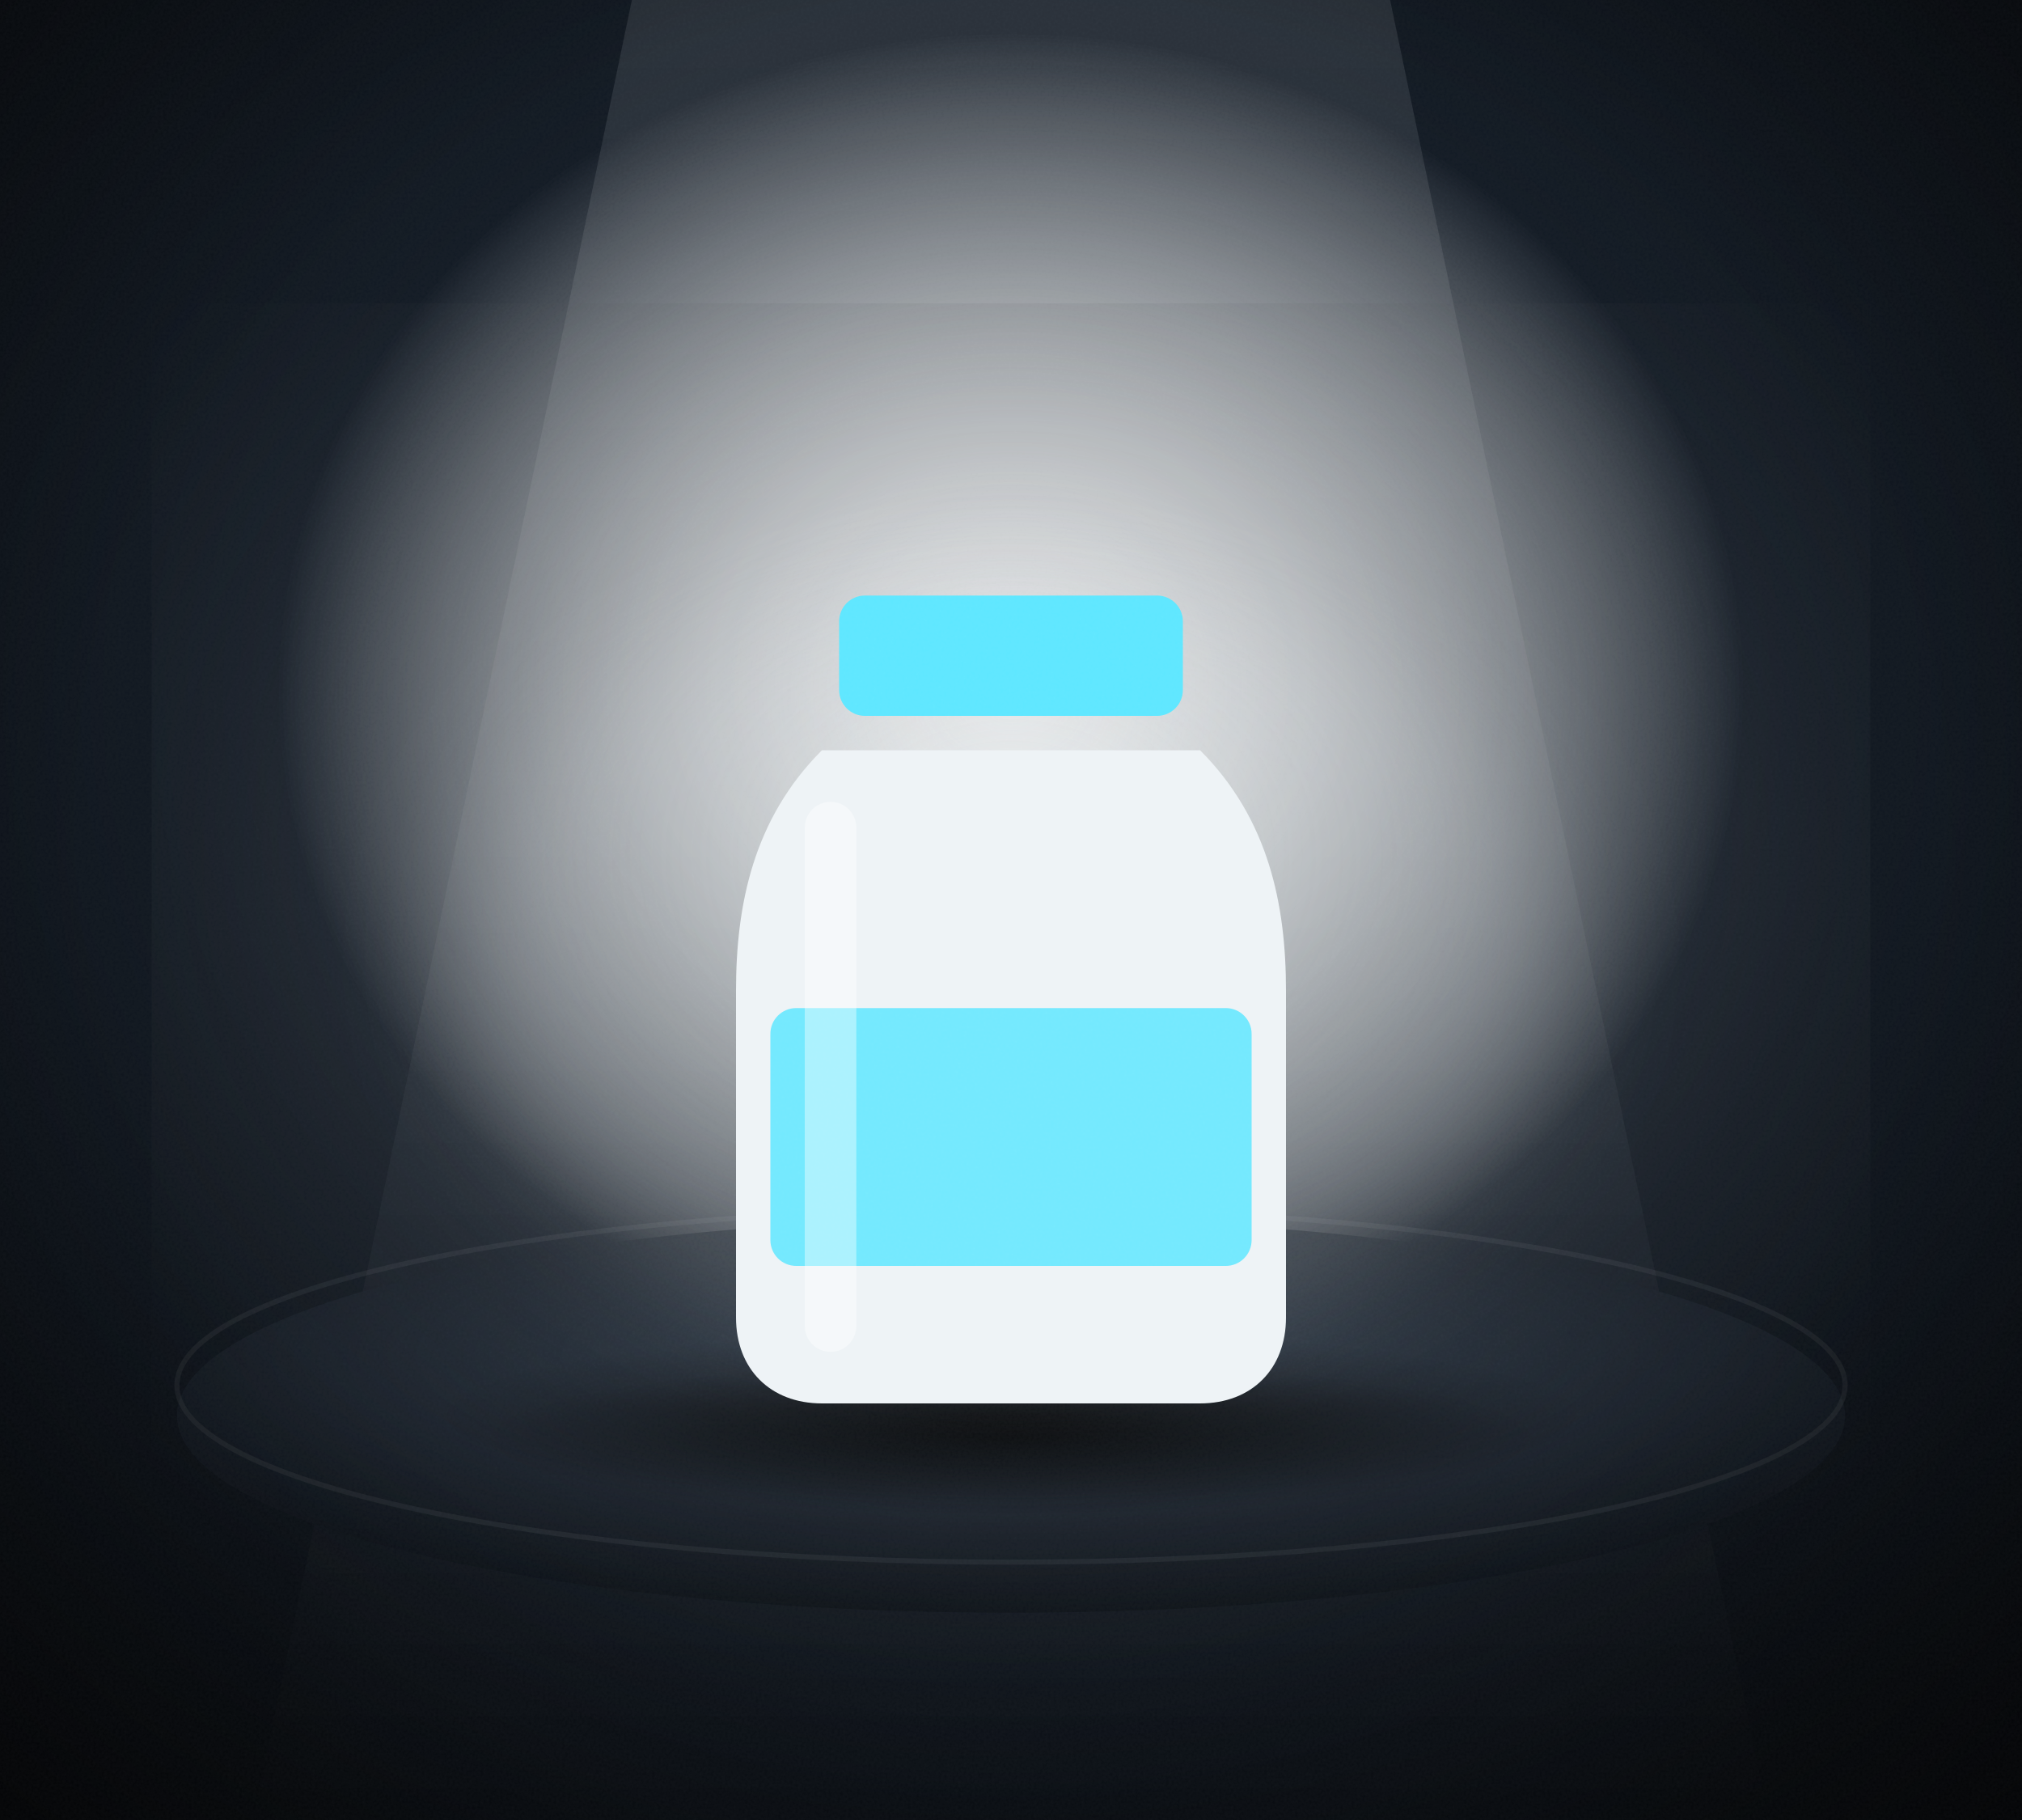
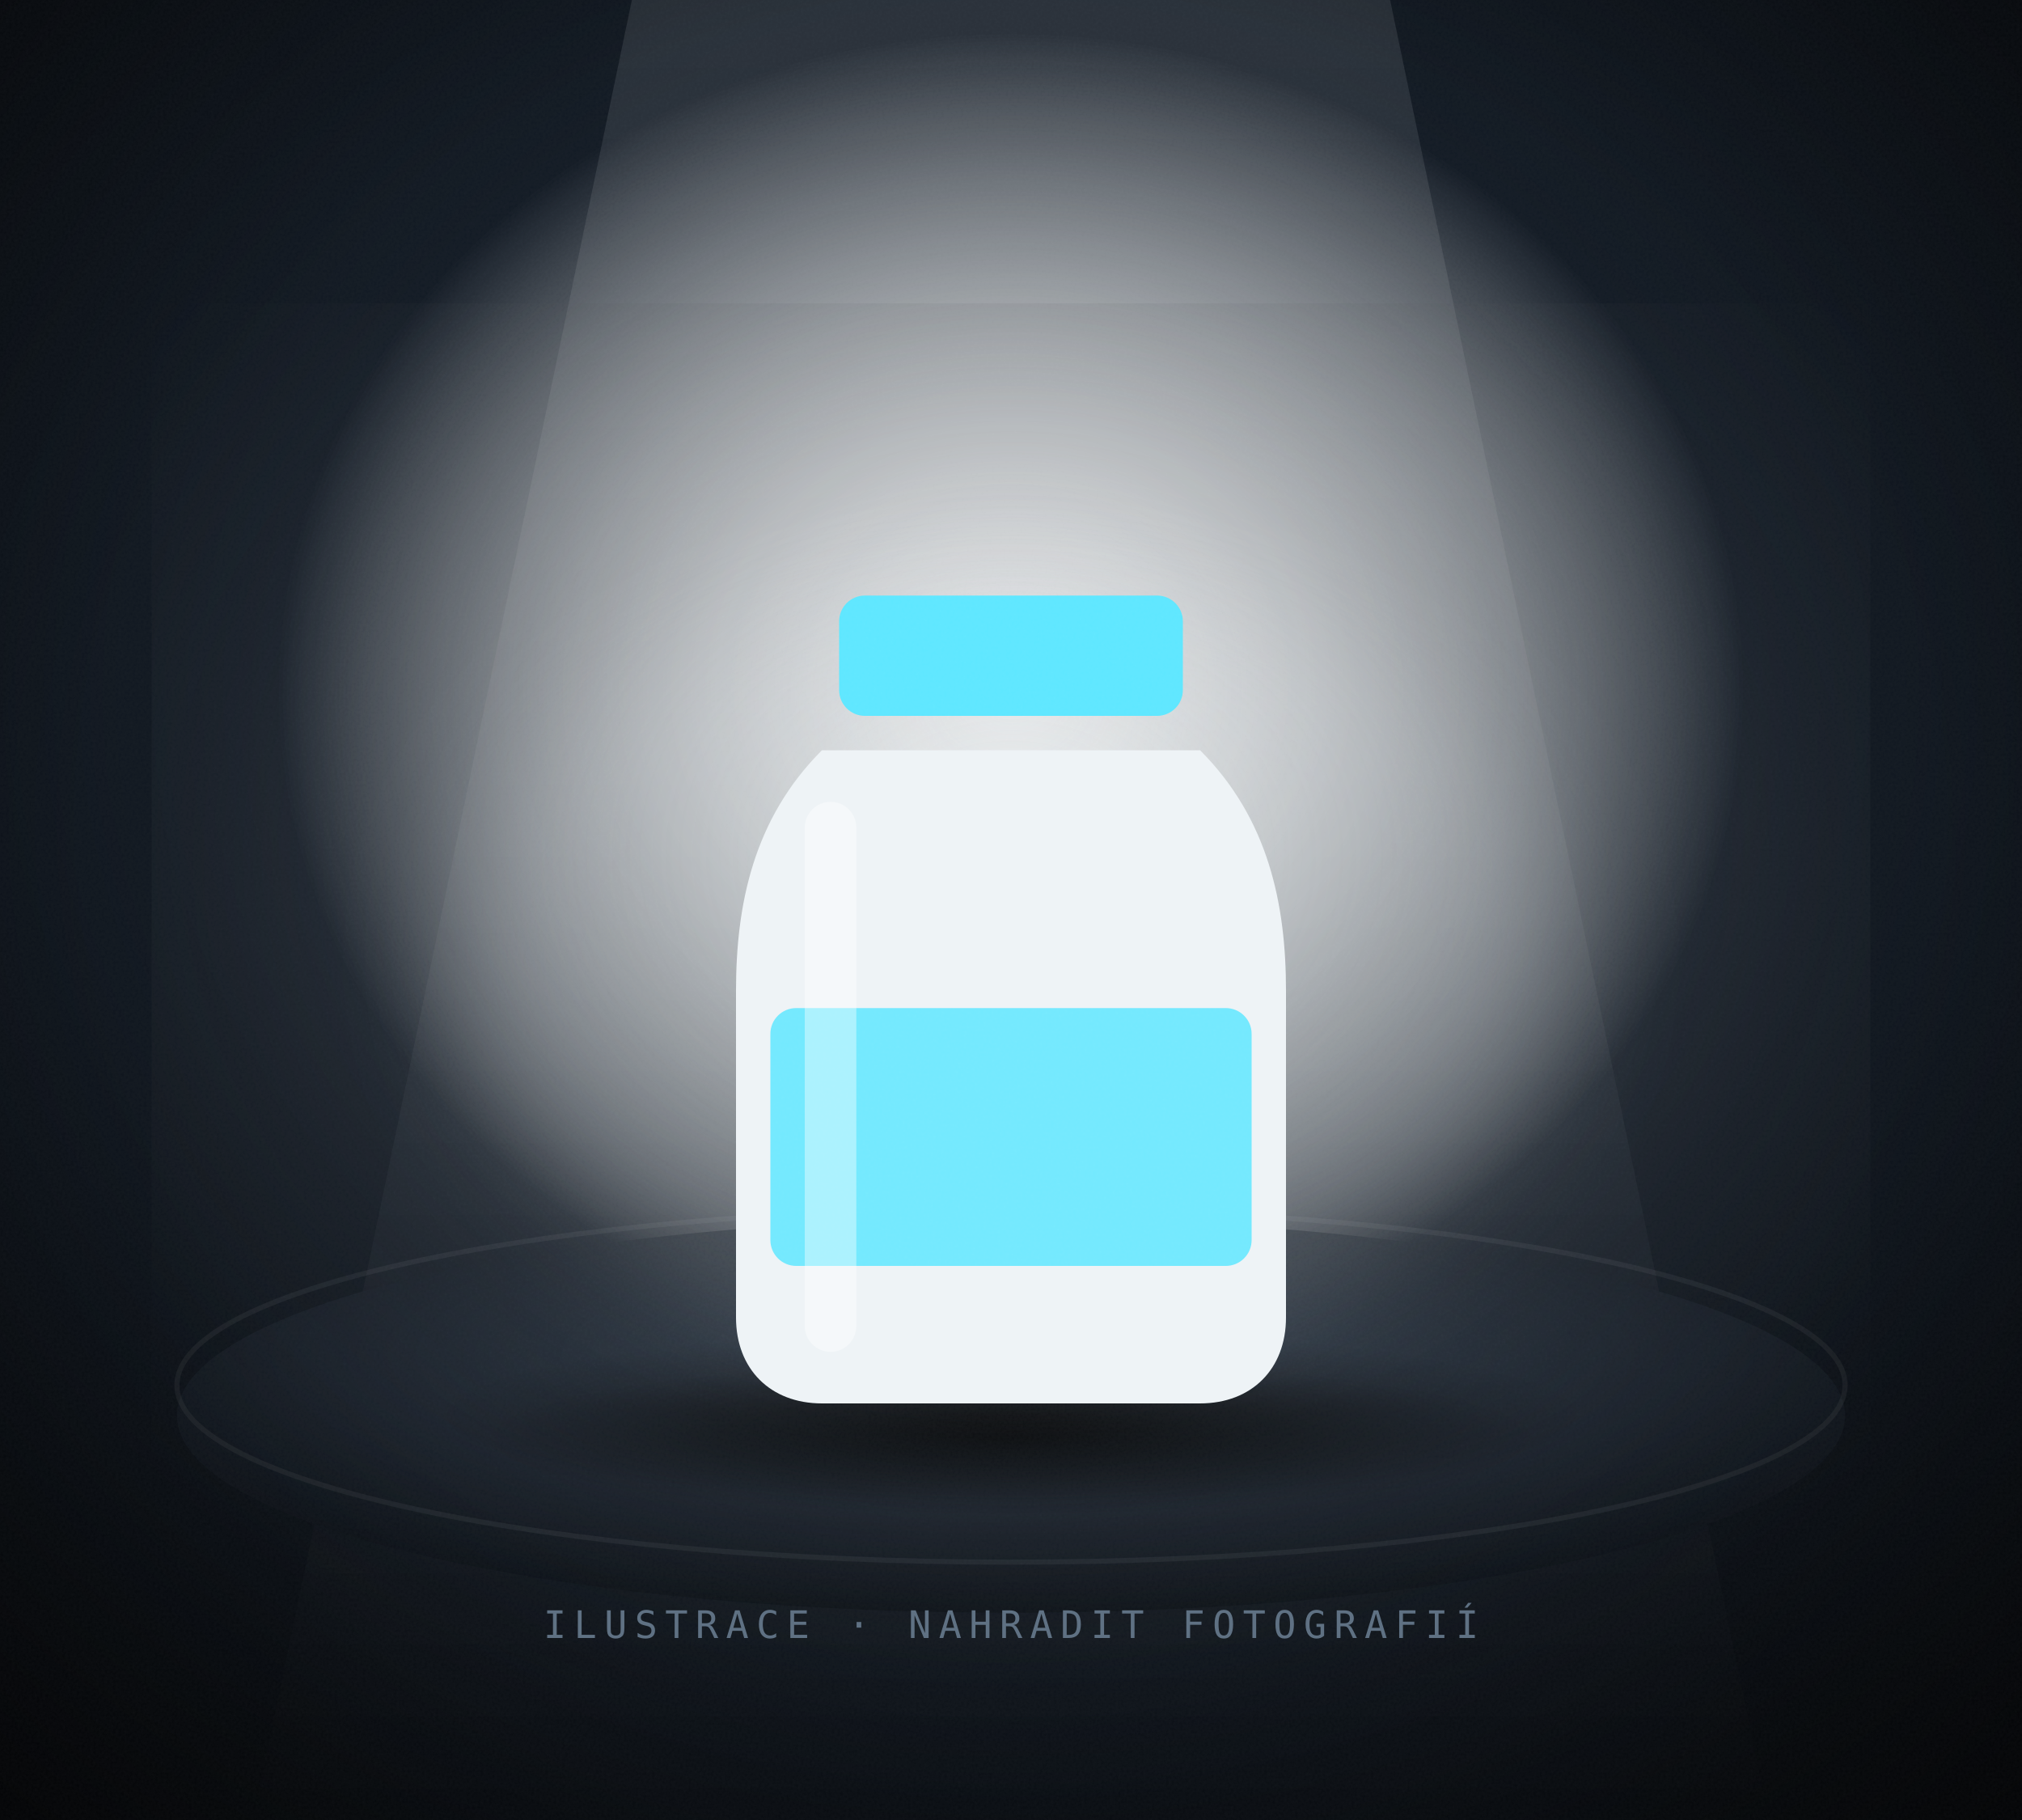
<svg xmlns="http://www.w3.org/2000/svg" viewBox="0 0 800 720" width="800" height="720">
  <defs>
    <radialGradient id="bg-kefir" cx="50%" cy="38%" r="80%">
      <stop offset="0%" stop-color="#eef3f6" stop-opacity="0.28" />
      <stop offset="45%" stop-color="#121a24" />
      <stop offset="100%" stop-color="#06080b" />
    </radialGradient>
    <linearGradient id="beam-kefir" x1="0" y1="0" x2="0" y2="1">
      <stop offset="0%" stop-color="#ffffff" stop-opacity="0.10" />
      <stop offset="100%" stop-color="#ffffff" stop-opacity="0" />
    </linearGradient>
    <radialGradient id="slab-kefir" cx="50%" cy="35%" r="65%">
      <stop offset="0%" stop-color="#2a3644" />
      <stop offset="70%" stop-color="#151c25" />
      <stop offset="100%" stop-color="#0c1117" />
    </radialGradient>
    <radialGradient id="shadow-kefir" cx="50%" cy="50%" r="50%">
      <stop offset="0%" stop-color="#000" stop-opacity="0.65" />
      <stop offset="100%" stop-color="#000" stop-opacity="0" />
    </radialGradient>
    <radialGradient id="vig-kefir" cx="50%" cy="45%" r="75%">
      <stop offset="60%" stop-color="#000" stop-opacity="0" />
      <stop offset="100%" stop-color="#000" stop-opacity="0.55" />
    </radialGradient>
    <filter id="grain-kefir">
      <feTurbulence type="fractalNoise" baseFrequency="0.9" numOctaves="2" stitchTiles="stitch" />
      <feColorMatrix values="0 0 0 0 1  0 0 0 0 1  0 0 0 0 1  0 0 0 0.05 0" />
    </filter>
    <filter id="soft-kefir" x="-20%" y="-20%" width="140%" height="140%">
      <feGaussianBlur stdDeviation="22" />
    </filter>
  </defs>
  <rect width="800" height="720" fill="url(#bg-kefir)" />
  <path d="M250,0 L550,0 L700,720 L100,720 Z" fill="url(#beam-kefir)" />
  <ellipse cx="400" cy="560" rx="330" ry="78" fill="url(#slab-kefir)" />
  <ellipse cx="400" cy="548" rx="330" ry="70" fill="none" stroke="#ffffff" stroke-opacity="0.06" stroke-width="2" />
  <ellipse cx="400" cy="560" rx="230" ry="34" fill="url(#shadow-kefir)" />
  <ellipse cx="400" cy="380" rx="220" ry="150" fill="#eef3f6" opacity="0.18" filter="url(#soft-kefir)" />
  <svg x="60" y="120" width="680" height="544" viewBox="0 0 200 160" class="" aria-hidden="true">
    <defs>
      <radialGradient id="gbottleeef3f6bg" cx="50%" cy="40%" r="70%">
        <stop offset="0%" stop-color="#eef3f6" stop-opacity="0.35" />
        <stop offset="100%" stop-color="#0a0d12" stop-opacity="0" />
      </radialGradient>
      <linearGradient id="gbottleeef3f6" x1="0" y1="0" x2="1" y2="1">
        <stop offset="0%" stop-color="#5ee7ff" />
        <stop offset="100%" stop-color="#eef3f6" />
      </linearGradient>
      <radialGradient id="gbottleeef3f6sh" cx="50%" cy="50%" r="50%">
        <stop offset="0%" stop-color="#000" stop-opacity="0.55" />
        <stop offset="100%" stop-color="#000" stop-opacity="0" />
      </radialGradient>
    </defs>
    <rect width="200" height="160" fill="url(#gbottleeef3f6bg)" />
    <ellipse cx="100" cy="132" rx="62" ry="9" fill="url(#gbottleeef3f6sh)" />
    <g>
      <rect x="80" y="34" width="40" height="14" rx="3" fill="#5ee7ff" />
      <path d="M78,52 L122,52 C130,60 132,70 132,80 L132,118 C132,124 128,128 122,128 L78,128 C72,128 68,124 68,118 L68,80 C68,70 70,60 78,52 Z" fill="#eef3f6" />
      <rect x="72" y="82" width="56" height="30" rx="3" fill="#5ee7ff" opacity="0.85" />
      <rect x="76" y="58" width="6" height="64" rx="3" fill="#fff" opacity="0.4" />
    </g>
  </svg>
  <rect width="800" height="720" fill="url(#vig-kefir)" />
  <rect width="800" height="720" filter="url(#grain-kefir)" opacity="0.6" />
+   <text x="400" y="648" text-anchor="middle" font-family="ui-monospace, Menlo, monospace" font-size="15" letter-spacing="3" fill="#5f7183">ILUSTRACE · NAHRADIT FOTOGRAFIÍ</text>
</svg>
